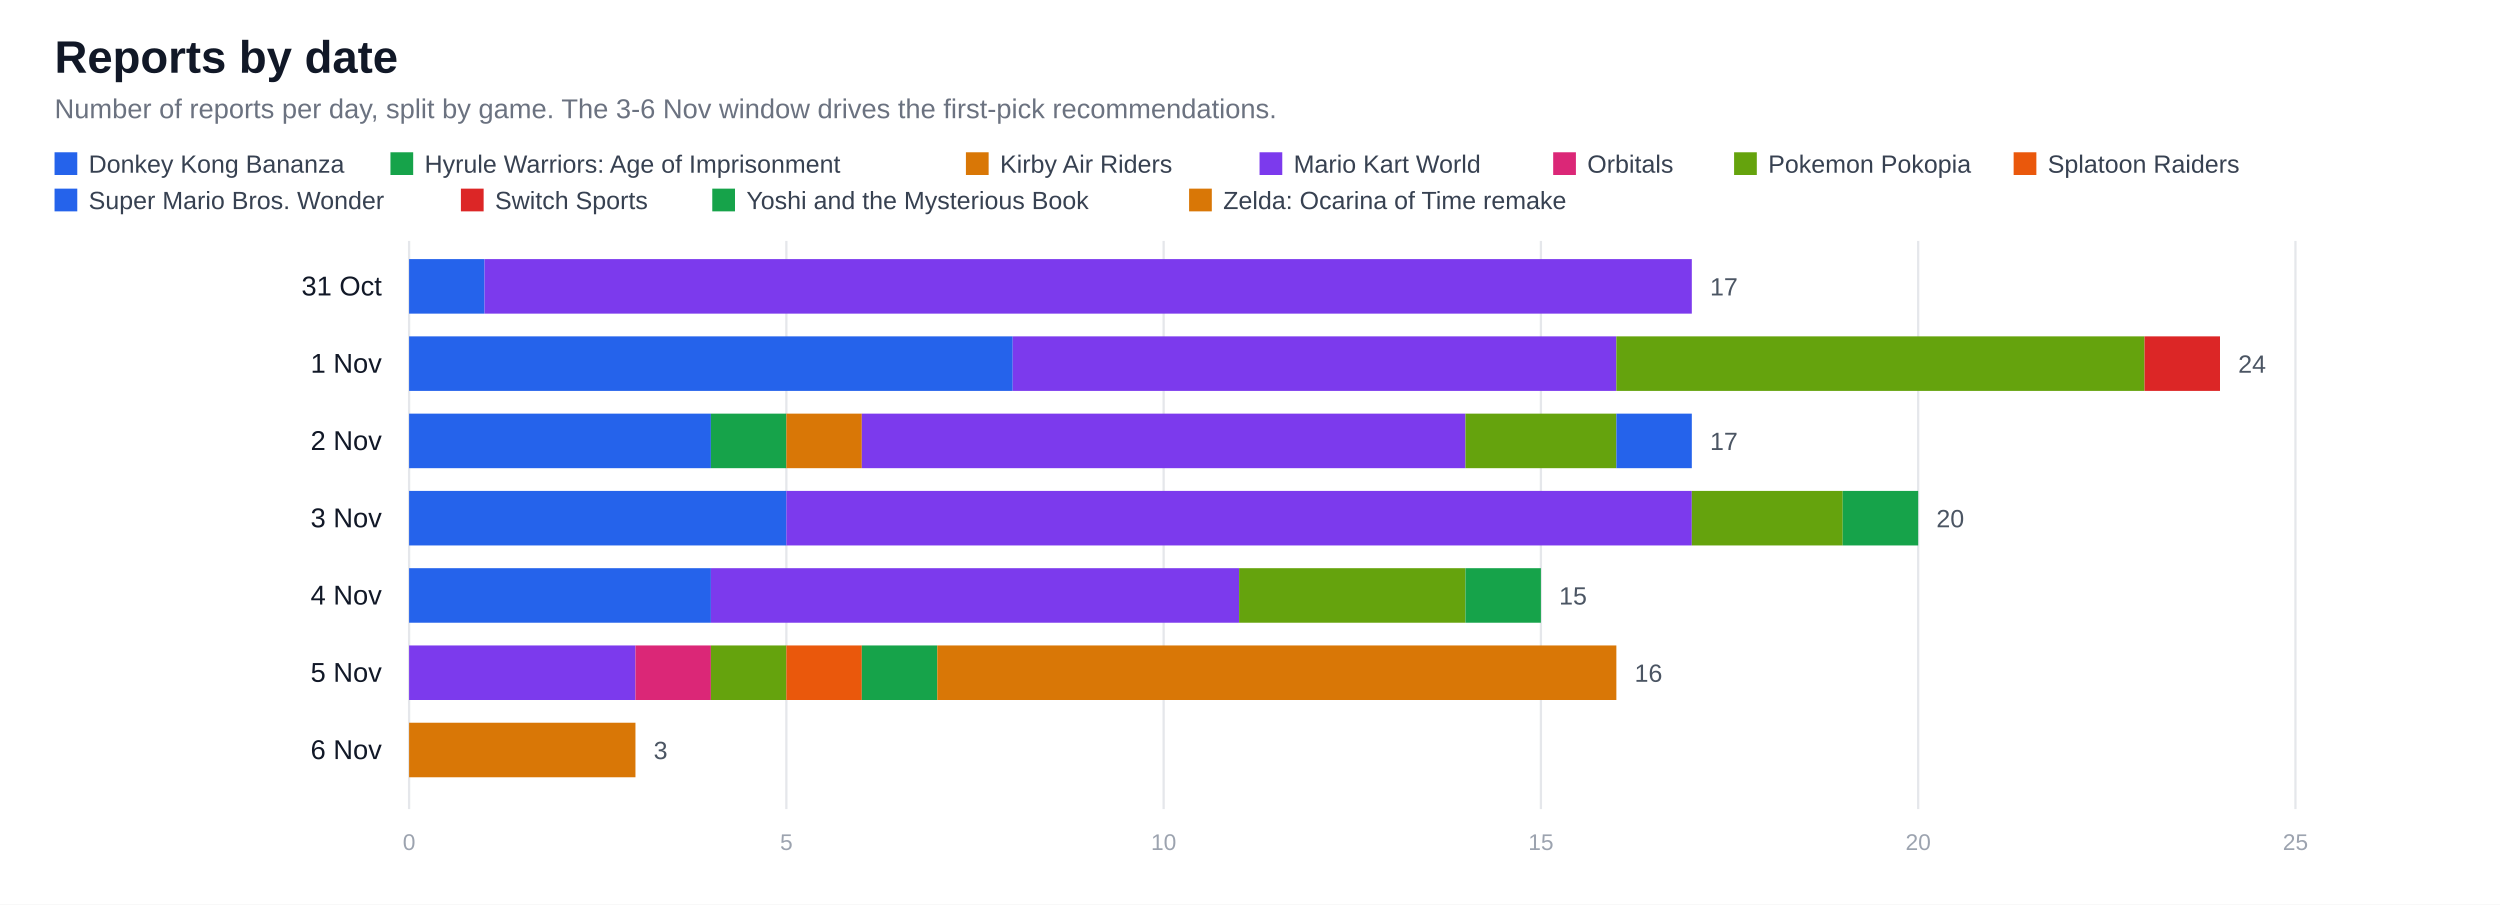
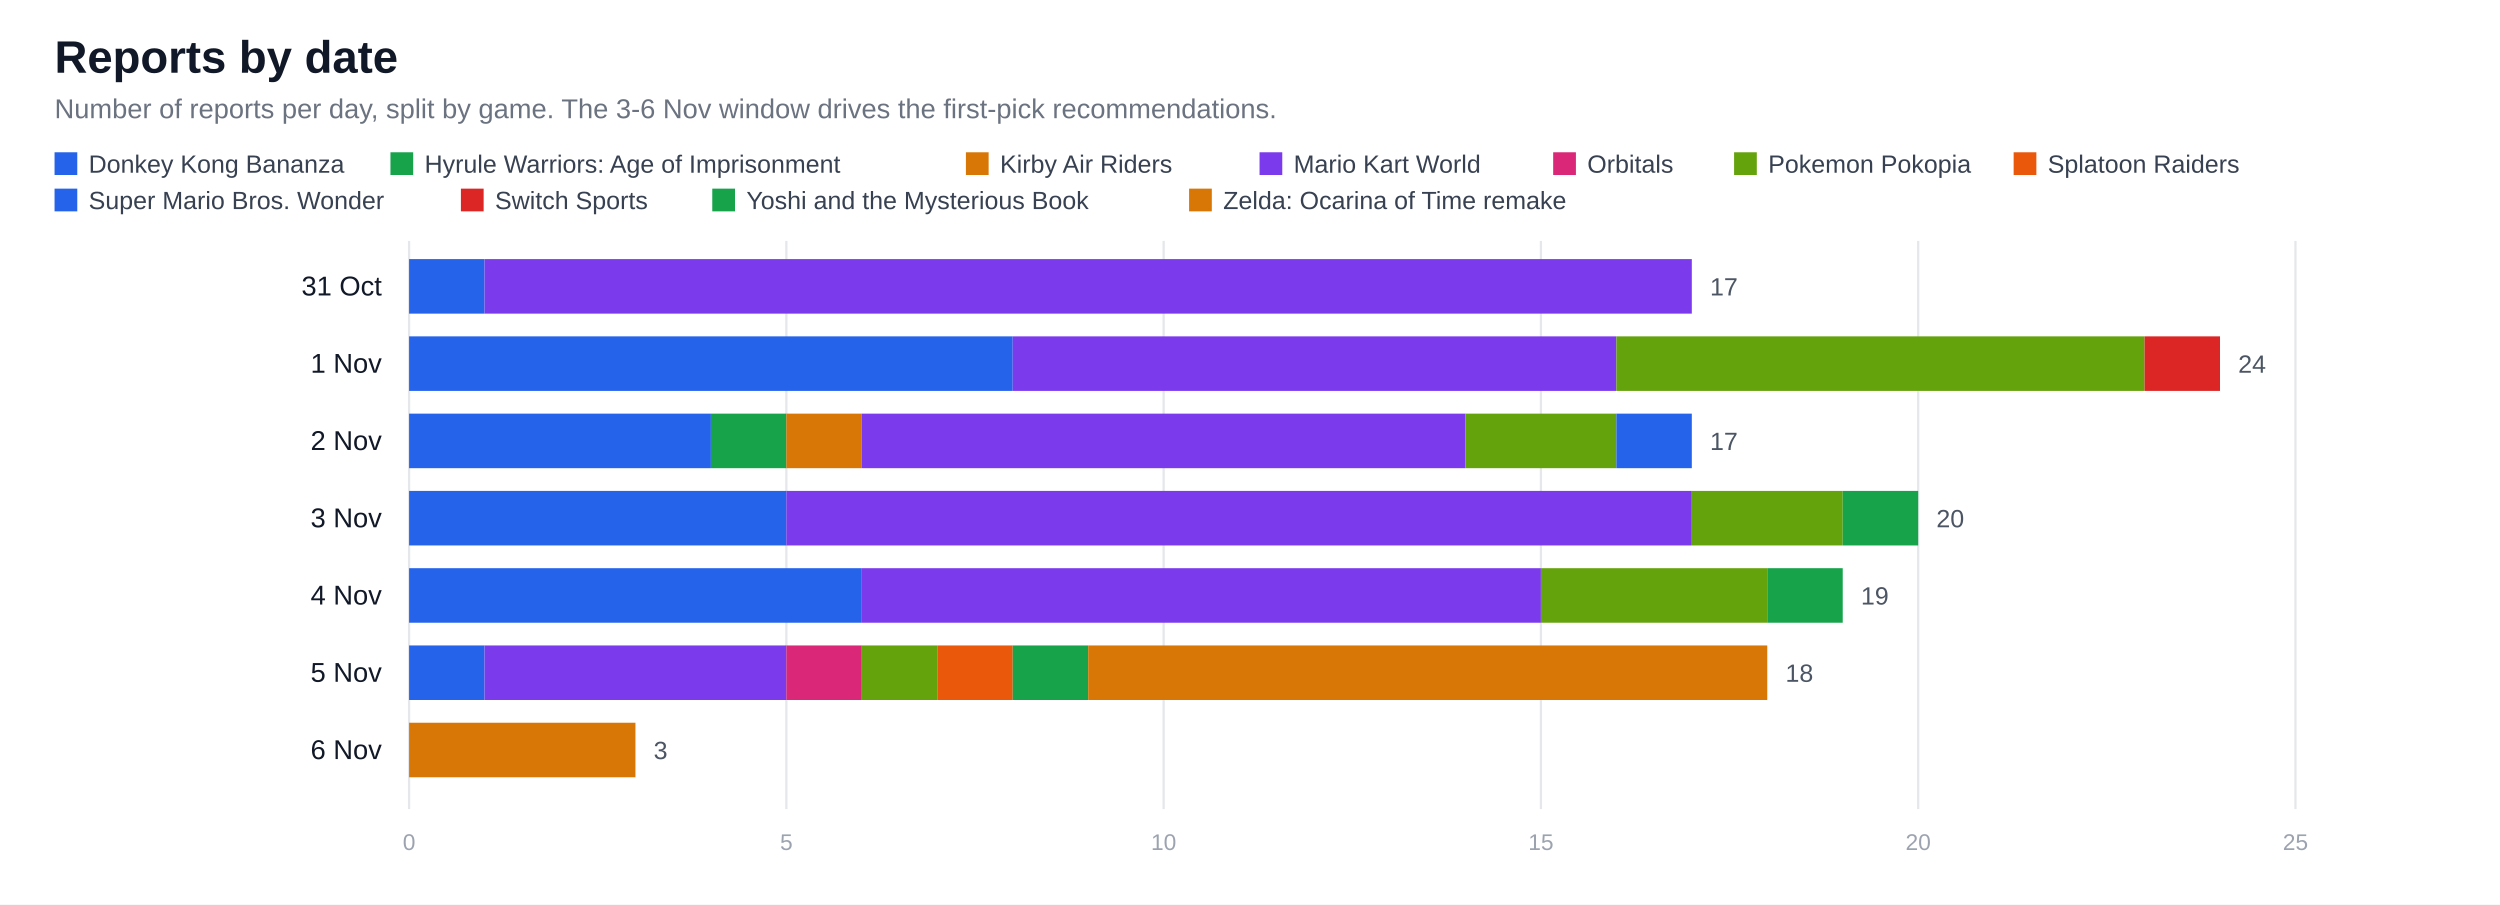
<svg xmlns="http://www.w3.org/2000/svg" width="1100" height="398" viewBox="0 0 1100 398">
  <rect width="100%" height="100%" fill="#ffffff" />
  <text x="24" y="32" font-family="Segoe UI, Arial, sans-serif" font-size="20" font-weight="600" fill="#111827">Reports by date</text>
  <text x="24" y="52" font-family="Segoe UI, Arial, sans-serif" font-size="12" fill="#6b7280">Number of reports per day, split by game. The 3-6 Nov window drives the first-pick recommendations.</text>
  <rect x="24" y="67" width="10" height="10" fill="#2563eb" />
  <text x="39" y="76" font-family="Segoe UI, Arial, sans-serif" font-size="11" fill="#374151">Donkey Kong Bananza</text>
  <rect x="171.8" y="67" width="10" height="10" fill="#16a34a" />
  <text x="186.8" y="76" font-family="Segoe UI, Arial, sans-serif" font-size="11" fill="#374151">Hyrule Warriors: Age of Imprisonment</text>
  <rect x="425.0" y="67" width="10" height="10" fill="#d97706" />
  <text x="440.0" y="76" font-family="Segoe UI, Arial, sans-serif" font-size="11" fill="#374151">Kirby Air Riders</text>
  <rect x="554.2" y="67" width="10" height="10" fill="#7c3aed" />
  <text x="569.2" y="76" font-family="Segoe UI, Arial, sans-serif" font-size="11" fill="#374151">Mario Kart World</text>
  <rect x="683.4" y="67" width="10" height="10" fill="#db2777" />
  <text x="698.4" y="76" font-family="Segoe UI, Arial, sans-serif" font-size="11" fill="#374151">Orbitals</text>
  <rect x="763" y="67" width="10" height="10" fill="#65a30d" />
  <text x="778" y="76" font-family="Segoe UI, Arial, sans-serif" font-size="11" fill="#374151">Pokemon Pokopia</text>
  <rect x="886" y="67" width="10" height="10" fill="#ea580c" />
  <text x="901" y="76" font-family="Segoe UI, Arial, sans-serif" font-size="11" fill="#374151">Splatoon Raiders</text>
  <rect x="24" y="83" width="10" height="10" fill="#2563eb" />
  <text x="39" y="92" font-family="Segoe UI, Arial, sans-serif" font-size="11" fill="#374151">Super Mario Bros. Wonder</text>
  <rect x="202.8" y="83" width="10" height="10" fill="#dc2626" />
  <text x="217.8" y="92" font-family="Segoe UI, Arial, sans-serif" font-size="11" fill="#374151">Switch Sports</text>
  <rect x="313.4" y="83" width="10" height="10" fill="#16a34a" />
  <text x="328.4" y="92" font-family="Segoe UI, Arial, sans-serif" font-size="11" fill="#374151">Yoshi and the Mysterious Book</text>
  <rect x="523.2" y="83" width="10" height="10" fill="#d97706" />
  <text x="538.2" y="92" font-family="Segoe UI, Arial, sans-serif" font-size="11" fill="#374151">Zelda: Ocarina of Time remake</text>
  <line x1="180.0" y1="106" x2="180.0" y2="356" stroke="#e5e7eb" stroke-width="1" />
  <text x="180.0" y="374" text-anchor="middle" font-family="Segoe UI, Arial, sans-serif" font-size="10" fill="#9ca3af">0</text>
  <line x1="346.0" y1="106" x2="346.0" y2="356" stroke="#e5e7eb" stroke-width="1" />
  <text x="346.0" y="374" text-anchor="middle" font-family="Segoe UI, Arial, sans-serif" font-size="10" fill="#9ca3af">5</text>
  <line x1="512.0" y1="106" x2="512.0" y2="356" stroke="#e5e7eb" stroke-width="1" />
  <text x="512.0" y="374" text-anchor="middle" font-family="Segoe UI, Arial, sans-serif" font-size="10" fill="#9ca3af">10</text>
  <line x1="678.0" y1="106" x2="678.0" y2="356" stroke="#e5e7eb" stroke-width="1" />
  <text x="678.0" y="374" text-anchor="middle" font-family="Segoe UI, Arial, sans-serif" font-size="10" fill="#9ca3af">15</text>
  <line x1="844.0" y1="106" x2="844.0" y2="356" stroke="#e5e7eb" stroke-width="1" />
  <text x="844.0" y="374" text-anchor="middle" font-family="Segoe UI, Arial, sans-serif" font-size="10" fill="#9ca3af">20</text>
  <line x1="1010.0" y1="106" x2="1010.0" y2="356" stroke="#e5e7eb" stroke-width="1" />
  <text x="1010.0" y="374" text-anchor="middle" font-family="Segoe UI, Arial, sans-serif" font-size="10" fill="#9ca3af">25</text>
  <text x="168" y="130" text-anchor="end" font-family="Segoe UI, Arial, sans-serif" font-size="12" fill="#111827">31 Oct</text>
  <rect x="180.0" y="114" width="33.2" height="24" fill="#2563eb" />
  <rect x="213.2" y="114" width="531.2" height="24" fill="#7c3aed" />
  <text x="752.4" y="130" font-family="Segoe UI, Arial, sans-serif" font-size="11" fill="#4b5563">17</text>
  <text x="168" y="164" text-anchor="end" font-family="Segoe UI, Arial, sans-serif" font-size="12" fill="#111827">1 Nov</text>
  <rect x="180.0" y="148" width="265.6" height="24" fill="#2563eb" />
  <rect x="445.6" y="148" width="265.6" height="24" fill="#7c3aed" />
  <rect x="711.2" y="148" width="232.4" height="24" fill="#65a30d" />
  <rect x="943.6" y="148" width="33.2" height="24" fill="#dc2626" />
  <text x="984.8" y="164" font-family="Segoe UI, Arial, sans-serif" font-size="11" fill="#4b5563">24</text>
  <text x="168" y="198" text-anchor="end" font-family="Segoe UI, Arial, sans-serif" font-size="12" fill="#111827">2 Nov</text>
  <rect x="180.0" y="182" width="132.8" height="24" fill="#2563eb" />
  <rect x="312.8" y="182" width="33.2" height="24" fill="#16a34a" />
  <rect x="346.0" y="182" width="33.2" height="24" fill="#d97706" />
  <rect x="379.2" y="182" width="265.6" height="24" fill="#7c3aed" />
  <rect x="644.8" y="182" width="66.4" height="24" fill="#65a30d" />
  <rect x="711.2" y="182" width="33.2" height="24" fill="#2563eb" />
  <text x="752.4" y="198" font-family="Segoe UI, Arial, sans-serif" font-size="11" fill="#4b5563">17</text>
  <text x="168" y="232" text-anchor="end" font-family="Segoe UI, Arial, sans-serif" font-size="12" fill="#111827">3 Nov</text>
  <rect x="180.0" y="216" width="166.0" height="24" fill="#2563eb" />
  <rect x="346.0" y="216" width="398.4" height="24" fill="#7c3aed" />
  <rect x="744.4" y="216" width="66.4" height="24" fill="#65a30d" />
  <rect x="810.8" y="216" width="33.2" height="24" fill="#16a34a" />
  <text x="852.0" y="232" font-family="Segoe UI, Arial, sans-serif" font-size="11" fill="#4b5563">20</text>
  <text x="168" y="266" text-anchor="end" font-family="Segoe UI, Arial, sans-serif" font-size="12" fill="#111827">4 Nov</text>
-   <rect x="180.0" y="250" width="132.8" height="24" fill="#2563eb" />
-   <rect x="312.8" y="250" width="232.4" height="24" fill="#7c3aed" />
-   <rect x="545.2" y="250" width="99.6" height="24" fill="#65a30d" />
-   <rect x="644.8" y="250" width="33.2" height="24" fill="#16a34a" />
-   <text x="686.0" y="266" font-family="Segoe UI, Arial, sans-serif" font-size="11" fill="#4b5563">15</text>
+   <rect x="180.0" y="250" width="199.2" height="24" fill="#2563eb" />
+   <rect x="379.2" y="250" width="298.8" height="24" fill="#7c3aed" />
+   <rect x="678.0" y="250" width="99.6" height="24" fill="#65a30d" />
+   <rect x="777.6" y="250" width="33.2" height="24" fill="#16a34a" />
+   <text x="818.8" y="266" font-family="Segoe UI, Arial, sans-serif" font-size="11" fill="#4b5563">19</text>
  <text x="168" y="300" text-anchor="end" font-family="Segoe UI, Arial, sans-serif" font-size="12" fill="#111827">5 Nov</text>
-   <rect x="180.0" y="284" width="99.6" height="24" fill="#7c3aed" />
-   <rect x="279.6" y="284" width="33.2" height="24" fill="#db2777" />
-   <rect x="312.8" y="284" width="33.2" height="24" fill="#65a30d" />
-   <rect x="346.0" y="284" width="33.2" height="24" fill="#ea580c" />
-   <rect x="379.2" y="284" width="33.2" height="24" fill="#16a34a" />
-   <rect x="412.4" y="284" width="298.8" height="24" fill="#d97706" />
-   <text x="719.2" y="300" font-family="Segoe UI, Arial, sans-serif" font-size="11" fill="#4b5563">16</text>
+   <rect x="180.0" y="284" width="33.2" height="24" fill="#2563eb" />
+   <rect x="213.2" y="284" width="132.8" height="24" fill="#7c3aed" />
+   <rect x="346.0" y="284" width="33.2" height="24" fill="#db2777" />
+   <rect x="379.2" y="284" width="33.2" height="24" fill="#65a30d" />
+   <rect x="412.4" y="284" width="33.2" height="24" fill="#ea580c" />
+   <rect x="445.6" y="284" width="33.2" height="24" fill="#16a34a" />
+   <rect x="478.8" y="284" width="298.8" height="24" fill="#d97706" />
+   <text x="785.6" y="300" font-family="Segoe UI, Arial, sans-serif" font-size="11" fill="#4b5563">18</text>
  <text x="168" y="334" text-anchor="end" font-family="Segoe UI, Arial, sans-serif" font-size="12" fill="#111827">6 Nov</text>
  <rect x="180.0" y="318" width="99.6" height="24" fill="#d97706" />
  <text x="287.6" y="334" font-family="Segoe UI, Arial, sans-serif" font-size="11" fill="#4b5563">3</text>
</svg>
